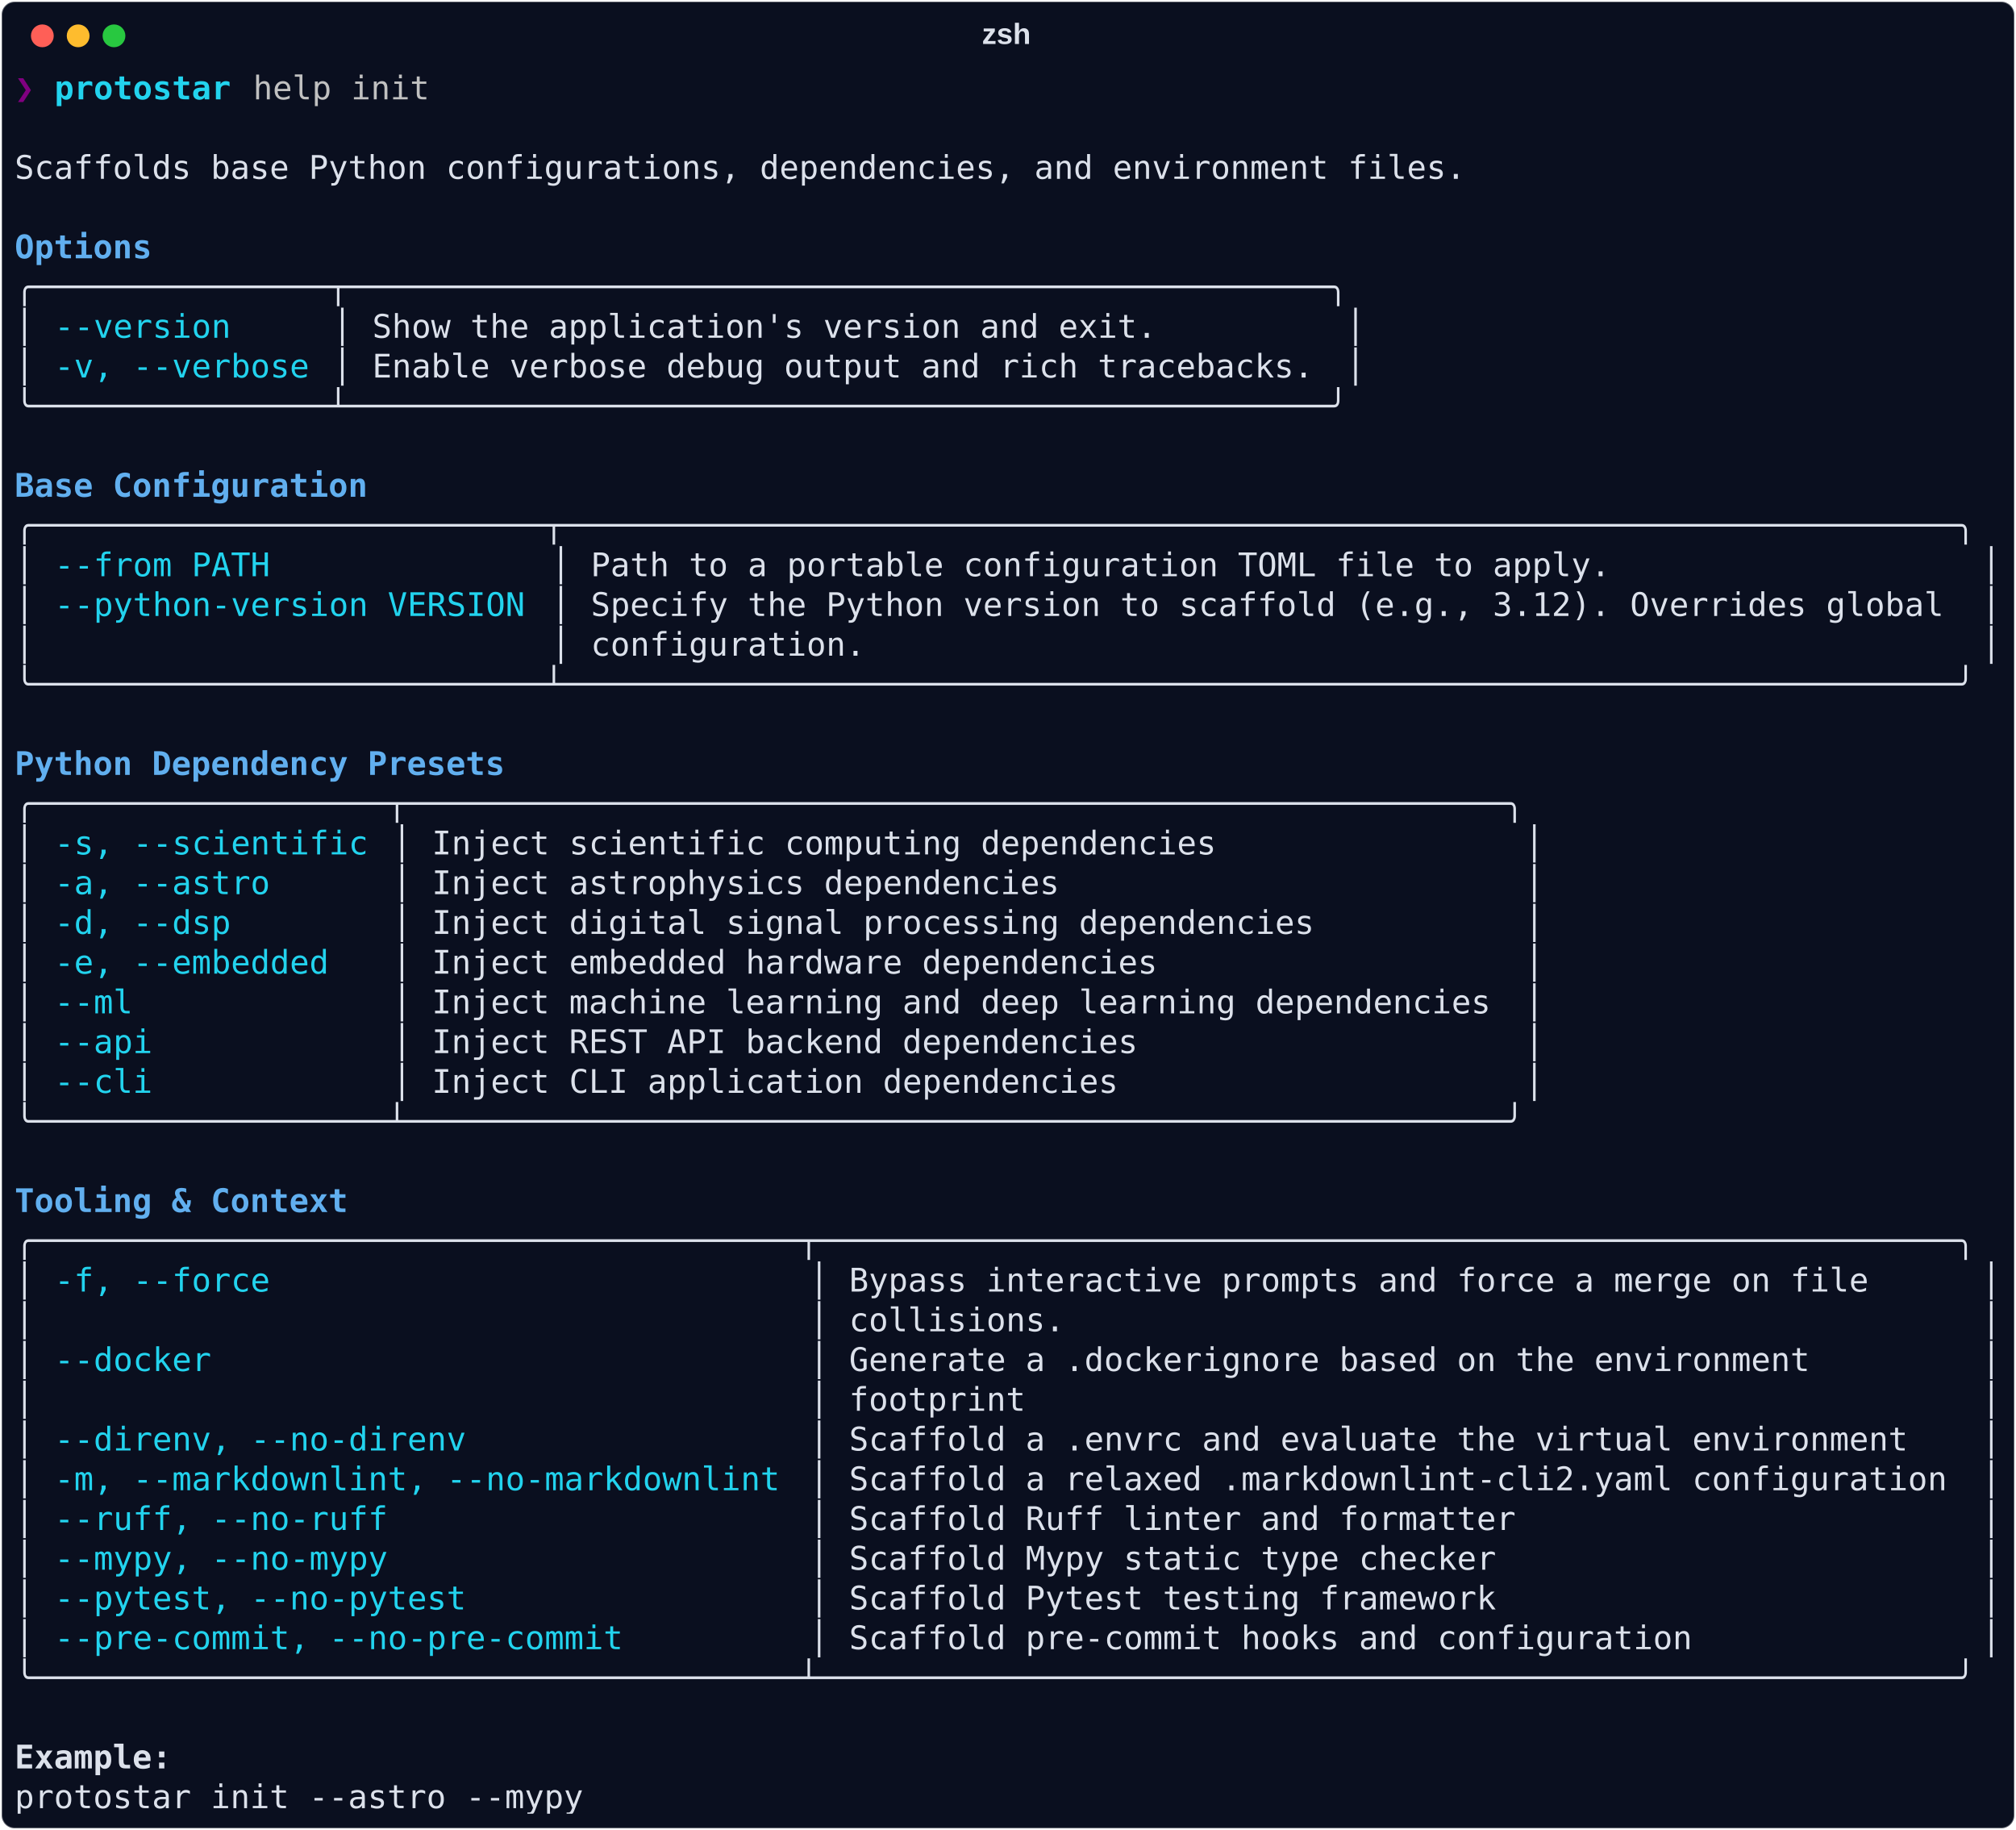
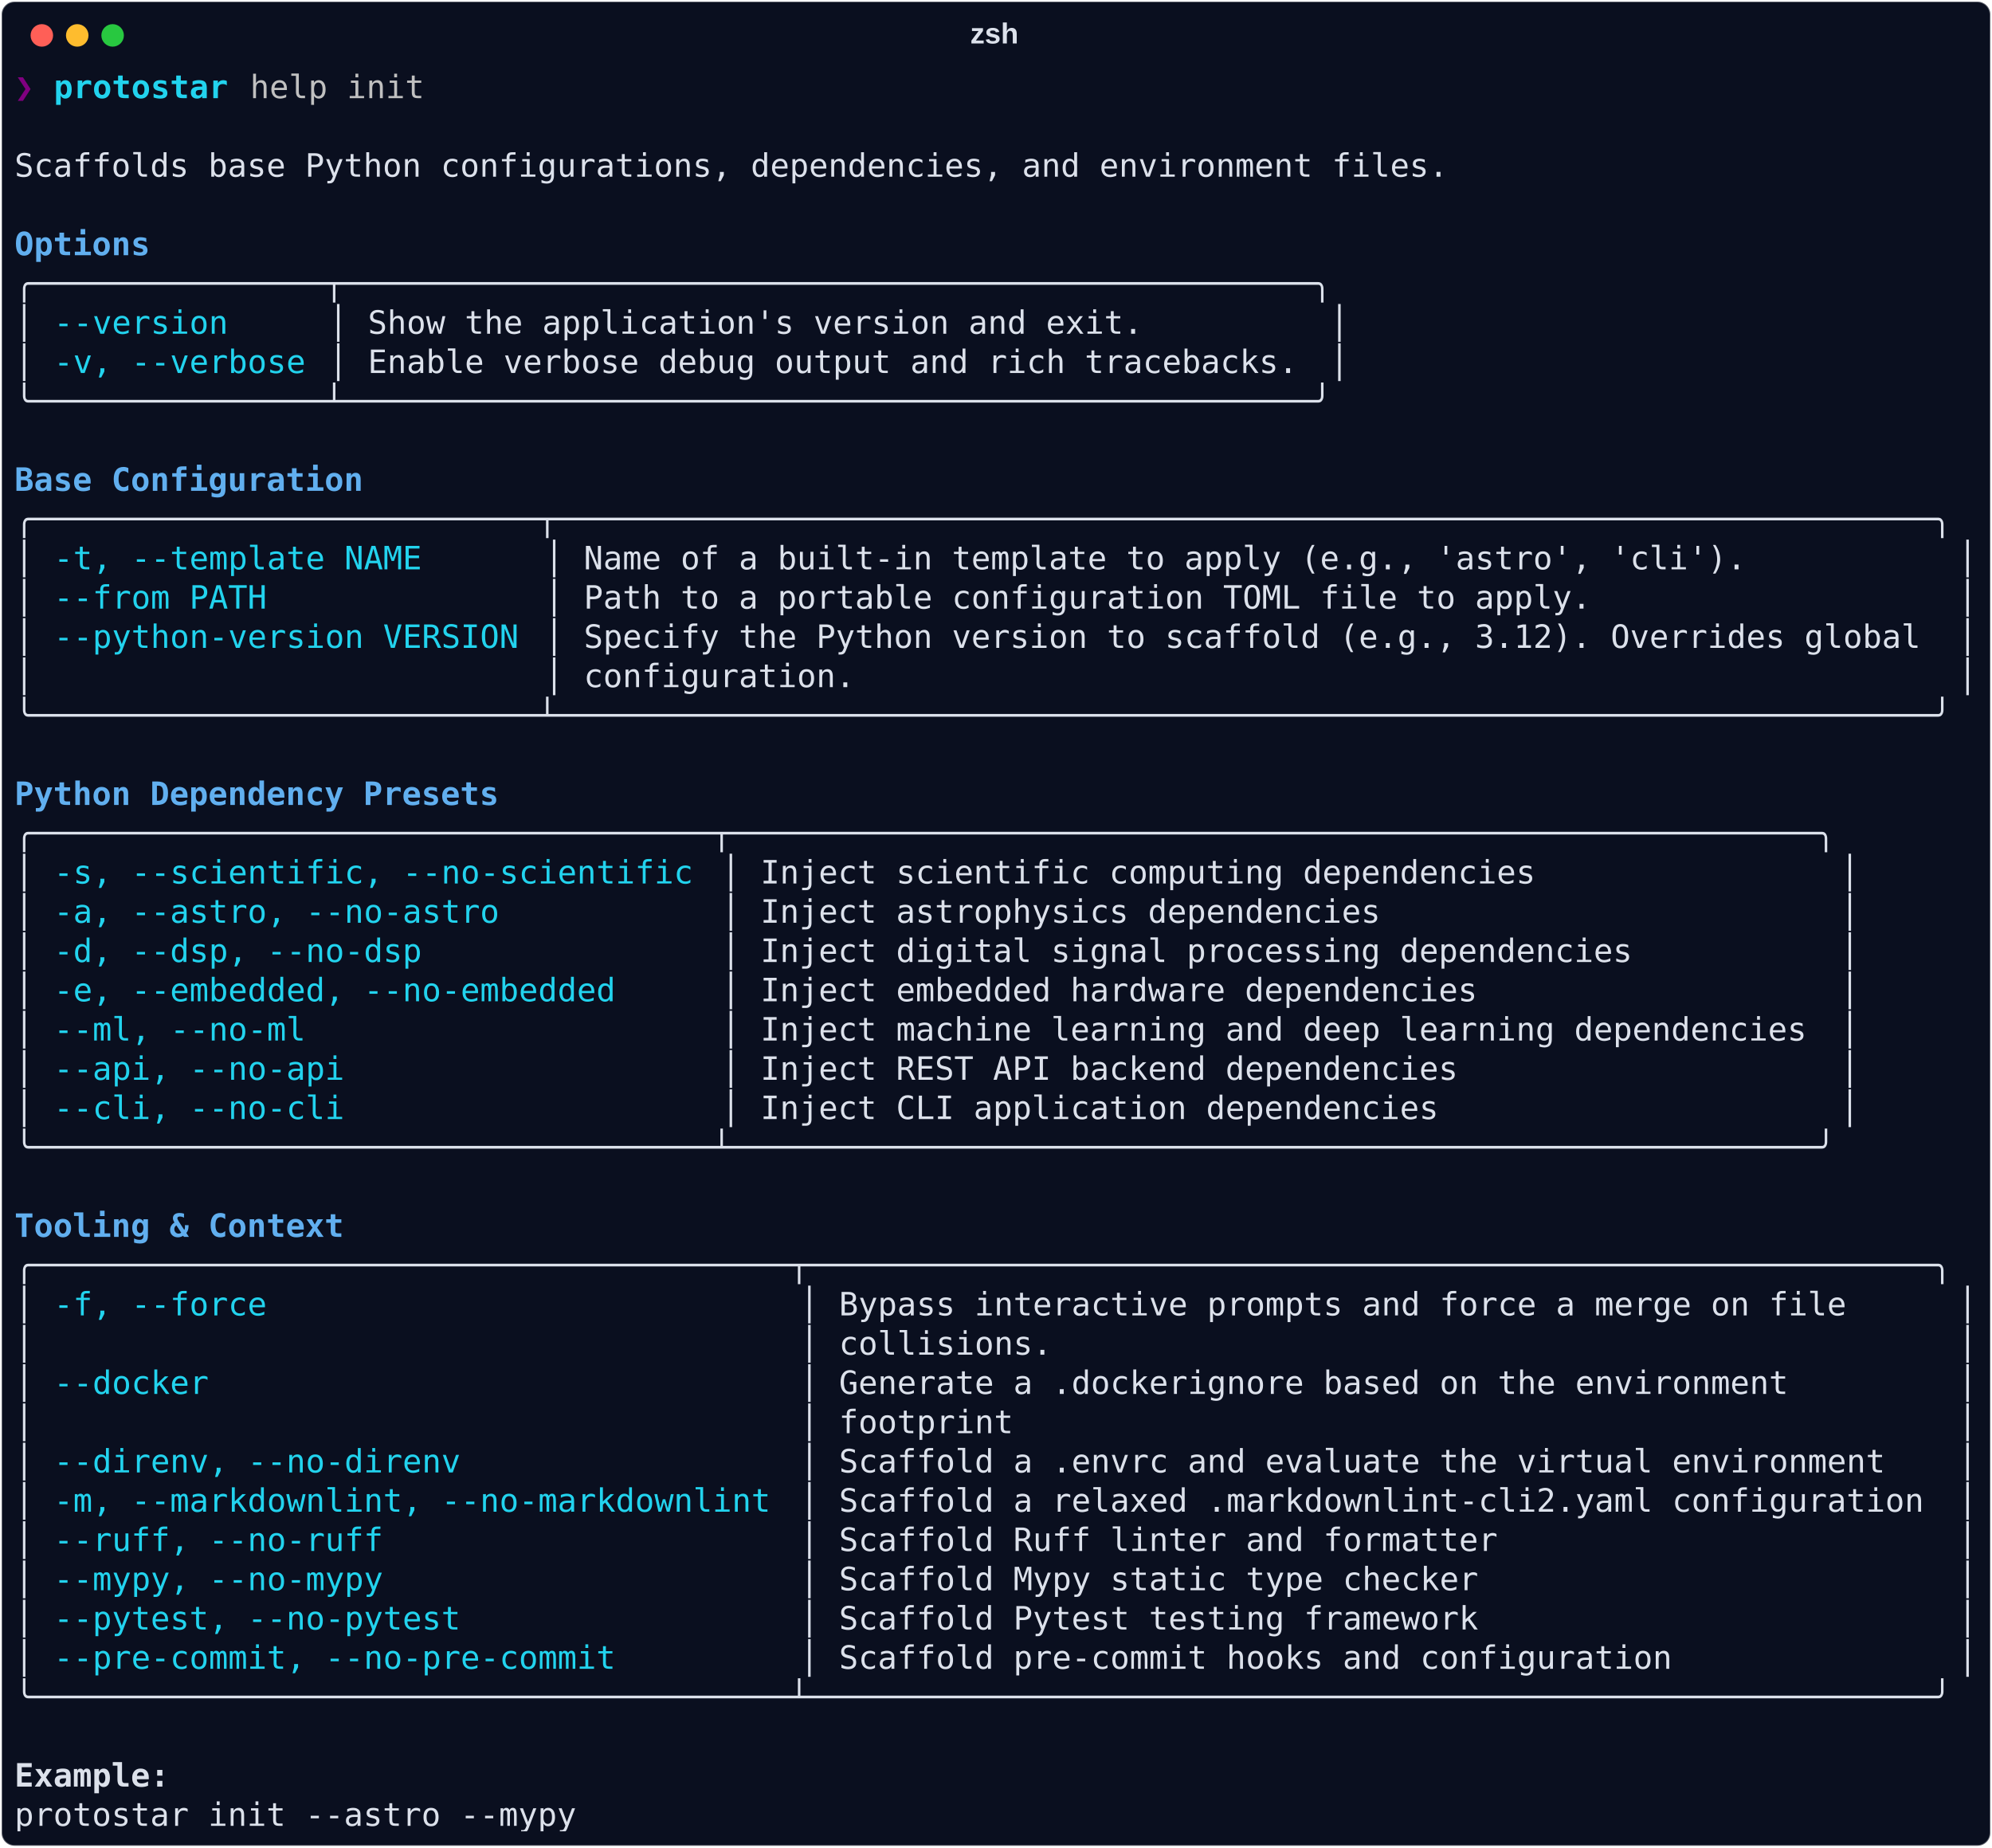
- <svg xmlns="http://www.w3.org/2000/svg" class="rich-terminal" viewBox="0 0 1238 1123.6">
+ <svg xmlns="http://www.w3.org/2000/svg" class="rich-terminal" viewBox="0 0 1238 1148.0">
  <style>

    @font-face {
        font-family: "Fira Code";
        src: local("FiraCode-Regular"),
                url("https://cdnjs.cloudflare.com/ajax/libs/firacode/6.2.0/woff2/FiraCode-Regular.woff2") format("woff2"),
                url("https://cdnjs.cloudflare.com/ajax/libs/firacode/6.2.0/woff/FiraCode-Regular.woff") format("woff");
        font-style: normal;
        font-weight: 400;
    }
    @font-face {
        font-family: "Fira Code";
        src: local("FiraCode-Bold"),
                url("https://cdnjs.cloudflare.com/ajax/libs/firacode/6.2.0/woff2/FiraCode-Bold.woff2") format("woff2"),
                url("https://cdnjs.cloudflare.com/ajax/libs/firacode/6.2.0/woff/FiraCode-Bold.woff") format("woff");
        font-style: bold;
        font-weight: 700;
    }

    .cli_init_help-matrix {
        font-family: Fira Code, monospace;
        font-size: 20px;
        line-height: 24.4px;
        font-variant-east-asian: full-width;
    }

    .cli_init_help-title {
        font-size: 18px;
        font-weight: bold;
        font-family: arial;
    }

    .cli_init_help-r1 { fill: #800080;font-weight: bold }
.cli_init_help-r2 { fill: #22d3ee;font-weight: bold }
.cli_init_help-r3 { fill: #c0c0c0 }
.cli_init_help-r4 { fill: #dce1eb }
.cli_init_help-r5 { fill: #61afef;font-weight: bold }
.cli_init_help-r6 { fill: #22d3ee }
.cli_init_help-r7 { fill: #dce1eb;font-weight: bold }
    </style>
  <defs>
    <clipPath id="cli_init_help-clip-terminal">
-       <rect x="0" y="0" width="1219.0" height="1072.6" />
+       <rect x="0" y="0" width="1219.0" height="1097.0" />
    </clipPath>
    <clipPath id="cli_init_help-line-0">
      <rect x="0" y="1.5" width="1220" height="24.65" />
    </clipPath>
    <clipPath id="cli_init_help-line-1">
      <rect x="0" y="25.9" width="1220" height="24.65" />
    </clipPath>
    <clipPath id="cli_init_help-line-2">
      <rect x="0" y="50.3" width="1220" height="24.65" />
    </clipPath>
    <clipPath id="cli_init_help-line-3">
      <rect x="0" y="74.7" width="1220" height="24.65" />
    </clipPath>
    <clipPath id="cli_init_help-line-4">
      <rect x="0" y="99.1" width="1220" height="24.65" />
    </clipPath>
    <clipPath id="cli_init_help-line-5">
      <rect x="0" y="123.5" width="1220" height="24.65" />
    </clipPath>
    <clipPath id="cli_init_help-line-6">
      <rect x="0" y="147.9" width="1220" height="24.65" />
    </clipPath>
    <clipPath id="cli_init_help-line-7">
      <rect x="0" y="172.3" width="1220" height="24.65" />
    </clipPath>
    <clipPath id="cli_init_help-line-8">
      <rect x="0" y="196.7" width="1220" height="24.65" />
    </clipPath>
    <clipPath id="cli_init_help-line-9">
      <rect x="0" y="221.1" width="1220" height="24.65" />
    </clipPath>
    <clipPath id="cli_init_help-line-10">
      <rect x="0" y="245.5" width="1220" height="24.65" />
    </clipPath>
    <clipPath id="cli_init_help-line-11">
      <rect x="0" y="269.9" width="1220" height="24.65" />
    </clipPath>
    <clipPath id="cli_init_help-line-12">
      <rect x="0" y="294.3" width="1220" height="24.65" />
    </clipPath>
    <clipPath id="cli_init_help-line-13">
      <rect x="0" y="318.7" width="1220" height="24.65" />
    </clipPath>
    <clipPath id="cli_init_help-line-14">
      <rect x="0" y="343.1" width="1220" height="24.65" />
    </clipPath>
    <clipPath id="cli_init_help-line-15">
      <rect x="0" y="367.5" width="1220" height="24.65" />
    </clipPath>
    <clipPath id="cli_init_help-line-16">
      <rect x="0" y="391.9" width="1220" height="24.65" />
    </clipPath>
    <clipPath id="cli_init_help-line-17">
      <rect x="0" y="416.3" width="1220" height="24.65" />
    </clipPath>
    <clipPath id="cli_init_help-line-18">
      <rect x="0" y="440.7" width="1220" height="24.65" />
    </clipPath>
    <clipPath id="cli_init_help-line-19">
      <rect x="0" y="465.1" width="1220" height="24.65" />
    </clipPath>
    <clipPath id="cli_init_help-line-20">
      <rect x="0" y="489.5" width="1220" height="24.65" />
    </clipPath>
    <clipPath id="cli_init_help-line-21">
      <rect x="0" y="513.9" width="1220" height="24.65" />
    </clipPath>
    <clipPath id="cli_init_help-line-22">
      <rect x="0" y="538.3" width="1220" height="24.65" />
    </clipPath>
    <clipPath id="cli_init_help-line-23">
      <rect x="0" y="562.7" width="1220" height="24.65" />
    </clipPath>
    <clipPath id="cli_init_help-line-24">
      <rect x="0" y="587.1" width="1220" height="24.65" />
    </clipPath>
    <clipPath id="cli_init_help-line-25">
      <rect x="0" y="611.5" width="1220" height="24.65" />
    </clipPath>
    <clipPath id="cli_init_help-line-26">
      <rect x="0" y="635.9" width="1220" height="24.65" />
    </clipPath>
    <clipPath id="cli_init_help-line-27">
      <rect x="0" y="660.3" width="1220" height="24.65" />
    </clipPath>
    <clipPath id="cli_init_help-line-28">
      <rect x="0" y="684.7" width="1220" height="24.65" />
    </clipPath>
    <clipPath id="cli_init_help-line-29">
      <rect x="0" y="709.1" width="1220" height="24.65" />
    </clipPath>
    <clipPath id="cli_init_help-line-30">
      <rect x="0" y="733.5" width="1220" height="24.65" />
    </clipPath>
    <clipPath id="cli_init_help-line-31">
      <rect x="0" y="757.9" width="1220" height="24.65" />
    </clipPath>
    <clipPath id="cli_init_help-line-32">
      <rect x="0" y="782.3" width="1220" height="24.65" />
    </clipPath>
    <clipPath id="cli_init_help-line-33">
      <rect x="0" y="806.7" width="1220" height="24.65" />
    </clipPath>
    <clipPath id="cli_init_help-line-34">
      <rect x="0" y="831.1" width="1220" height="24.65" />
    </clipPath>
    <clipPath id="cli_init_help-line-35">
      <rect x="0" y="855.5" width="1220" height="24.65" />
    </clipPath>
    <clipPath id="cli_init_help-line-36">
      <rect x="0" y="879.9" width="1220" height="24.65" />
    </clipPath>
    <clipPath id="cli_init_help-line-37">
      <rect x="0" y="904.3" width="1220" height="24.65" />
    </clipPath>
    <clipPath id="cli_init_help-line-38">
      <rect x="0" y="928.7" width="1220" height="24.65" />
    </clipPath>
    <clipPath id="cli_init_help-line-39">
      <rect x="0" y="953.1" width="1220" height="24.65" />
    </clipPath>
    <clipPath id="cli_init_help-line-40">
      <rect x="0" y="977.5" width="1220" height="24.65" />
    </clipPath>
    <clipPath id="cli_init_help-line-41">
      <rect x="0" y="1001.9" width="1220" height="24.65" />
    </clipPath>
    <clipPath id="cli_init_help-line-42">
      <rect x="0" y="1026.3" width="1220" height="24.65" />
    </clipPath>
+     <clipPath id="cli_init_help-line-43">
+       <rect x="0" y="1050.7" width="1220" height="24.65" />
+     </clipPath>
  </defs>
-   <rect fill="#0a0f1f" stroke="rgba(255,255,255,0.35)" stroke-width="1" x="1" y="1" width="1236" height="1121.6" rx="8" />
+   <rect fill="#0a0f1f" stroke="rgba(255,255,255,0.35)" stroke-width="1" x="1" y="1" width="1236" height="1146" rx="8" />
  <text class="cli_init_help-title" fill="#dce1eb" text-anchor="middle" x="618" y="27">zsh</text>
  <g transform="translate(26,22)">
    <circle cx="0" cy="0" r="7" fill="#ff5f57" />
    <circle cx="22" cy="0" r="7" fill="#febc2e" />
    <circle cx="44" cy="0" r="7" fill="#28c840" />
  </g>
  <g transform="translate(9, 41)" clip-path="url(#cli_init_help-clip-terminal)">
    <g class="cli_init_help-matrix">
      <text class="cli_init_help-r1" x="0" y="20" textLength="24.4" clip-path="url(#cli_init_help-line-0)">❯ </text>
      <text class="cli_init_help-r2" x="24.4" y="20" textLength="122" clip-path="url(#cli_init_help-line-0)">protostar </text>
      <text class="cli_init_help-r3" x="146.4" y="20" textLength="109.8" clip-path="url(#cli_init_help-line-0)">help init</text>
      <text class="cli_init_help-r4" x="1220" y="20" textLength="12.2" clip-path="url(#cli_init_help-line-0)">
</text>
      <text class="cli_init_help-r4" x="1220" y="44.4" textLength="12.2" clip-path="url(#cli_init_help-line-1)">
</text>
      <text class="cli_init_help-r4" x="0" y="68.8" textLength="902.8" clip-path="url(#cli_init_help-line-2)">Scaffolds base Python configurations, dependencies, and environment files.</text>
      <text class="cli_init_help-r4" x="1220" y="68.8" textLength="12.2" clip-path="url(#cli_init_help-line-2)">
</text>
      <text class="cli_init_help-r4" x="1220" y="93.2" textLength="12.2" clip-path="url(#cli_init_help-line-3)">
</text>
      <text class="cli_init_help-r5" x="0" y="117.6" textLength="829.6" clip-path="url(#cli_init_help-line-4)">Options                                                             </text>
      <text class="cli_init_help-r4" x="1220" y="117.6" textLength="12.2" clip-path="url(#cli_init_help-line-4)">
</text>
      <text class="cli_init_help-r4" x="0" y="142" textLength="829.6" clip-path="url(#cli_init_help-line-5)">╭───────────────┬──────────────────────────────────────────────────╮</text>
      <text class="cli_init_help-r4" x="1220" y="142" textLength="12.2" clip-path="url(#cli_init_help-line-5)">
</text>
      <text class="cli_init_help-r4" x="0" y="166.4" textLength="12.2" clip-path="url(#cli_init_help-line-6)">│</text>
      <text class="cli_init_help-r6" x="24.4" y="166.4" textLength="158.6" clip-path="url(#cli_init_help-line-6)">--version    </text>
      <text class="cli_init_help-r4" x="195.2" y="166.4" textLength="12.2" clip-path="url(#cli_init_help-line-6)">│</text>
      <text class="cli_init_help-r4" x="219.6" y="166.4" textLength="585.6" clip-path="url(#cli_init_help-line-6)">Show the application's version and exit.        </text>
      <text class="cli_init_help-r4" x="817.4" y="166.4" textLength="12.2" clip-path="url(#cli_init_help-line-6)">│</text>
      <text class="cli_init_help-r4" x="1220" y="166.4" textLength="12.2" clip-path="url(#cli_init_help-line-6)">
</text>
      <text class="cli_init_help-r4" x="0" y="190.8" textLength="12.2" clip-path="url(#cli_init_help-line-7)">│</text>
      <text class="cli_init_help-r6" x="24.4" y="190.8" textLength="158.6" clip-path="url(#cli_init_help-line-7)">-v, --verbose</text>
      <text class="cli_init_help-r4" x="195.2" y="190.8" textLength="12.2" clip-path="url(#cli_init_help-line-7)">│</text>
      <text class="cli_init_help-r4" x="219.6" y="190.8" textLength="585.6" clip-path="url(#cli_init_help-line-7)">Enable verbose debug output and rich tracebacks.</text>
      <text class="cli_init_help-r4" x="817.4" y="190.8" textLength="12.2" clip-path="url(#cli_init_help-line-7)">│</text>
      <text class="cli_init_help-r4" x="1220" y="190.8" textLength="12.2" clip-path="url(#cli_init_help-line-7)">
</text>
      <text class="cli_init_help-r4" x="0" y="215.2" textLength="829.6" clip-path="url(#cli_init_help-line-8)">╰───────────────┴──────────────────────────────────────────────────╯</text>
      <text class="cli_init_help-r4" x="1220" y="215.2" textLength="12.2" clip-path="url(#cli_init_help-line-8)">
</text>
      <text class="cli_init_help-r4" x="1220" y="239.6" textLength="12.2" clip-path="url(#cli_init_help-line-9)">
</text>
      <text class="cli_init_help-r5" x="0" y="264" textLength="1220" clip-path="url(#cli_init_help-line-10)">Base Configuration                                                                                  </text>
      <text class="cli_init_help-r4" x="1220" y="264" textLength="12.2" clip-path="url(#cli_init_help-line-10)">
</text>
      <text class="cli_init_help-r4" x="0" y="288.4" textLength="1220" clip-path="url(#cli_init_help-line-11)">╭──────────────────────────┬───────────────────────────────────────────────────────────────────────╮</text>
      <text class="cli_init_help-r4" x="1220" y="288.4" textLength="12.2" clip-path="url(#cli_init_help-line-11)">
</text>
      <text class="cli_init_help-r4" x="0" y="312.8" textLength="12.2" clip-path="url(#cli_init_help-line-12)">│</text>
-       <text class="cli_init_help-r6" x="24.4" y="312.8" textLength="292.8" clip-path="url(#cli_init_help-line-12)">--from PATH             </text>
+       <text class="cli_init_help-r6" x="24.4" y="312.8" textLength="292.8" clip-path="url(#cli_init_help-line-12)">-t, --template NAME     </text>
      <text class="cli_init_help-r4" x="329.4" y="312.8" textLength="12.2" clip-path="url(#cli_init_help-line-12)">│</text>
-       <text class="cli_init_help-r4" x="353.8" y="312.8" textLength="841.8" clip-path="url(#cli_init_help-line-12)">Path to a portable configuration TOML file to apply.                 </text>
+       <text class="cli_init_help-r4" x="353.8" y="312.8" textLength="841.8" clip-path="url(#cli_init_help-line-12)">Name of a built-in template to apply (e.g., 'astro', 'cli').         </text>
      <text class="cli_init_help-r4" x="1207.8" y="312.8" textLength="12.2" clip-path="url(#cli_init_help-line-12)">│</text>
      <text class="cli_init_help-r4" x="1220" y="312.8" textLength="12.2" clip-path="url(#cli_init_help-line-12)">
</text>
      <text class="cli_init_help-r4" x="0" y="337.2" textLength="12.2" clip-path="url(#cli_init_help-line-13)">│</text>
-       <text class="cli_init_help-r6" x="24.4" y="337.2" textLength="292.8" clip-path="url(#cli_init_help-line-13)">--python-version VERSION</text>
+       <text class="cli_init_help-r6" x="24.4" y="337.2" textLength="292.8" clip-path="url(#cli_init_help-line-13)">--from PATH             </text>
      <text class="cli_init_help-r4" x="329.4" y="337.2" textLength="12.2" clip-path="url(#cli_init_help-line-13)">│</text>
-       <text class="cli_init_help-r4" x="353.8" y="337.2" textLength="841.8" clip-path="url(#cli_init_help-line-13)">Specify the Python version to scaffold (e.g., 3.12). Overrides global</text>
+       <text class="cli_init_help-r4" x="353.8" y="337.2" textLength="841.8" clip-path="url(#cli_init_help-line-13)">Path to a portable configuration TOML file to apply.                 </text>
      <text class="cli_init_help-r4" x="1207.8" y="337.2" textLength="12.2" clip-path="url(#cli_init_help-line-13)">│</text>
      <text class="cli_init_help-r4" x="1220" y="337.2" textLength="12.2" clip-path="url(#cli_init_help-line-13)">
</text>
      <text class="cli_init_help-r4" x="0" y="361.6" textLength="12.2" clip-path="url(#cli_init_help-line-14)">│</text>
+       <text class="cli_init_help-r6" x="24.4" y="361.6" textLength="292.8" clip-path="url(#cli_init_help-line-14)">--python-version VERSION</text>
      <text class="cli_init_help-r4" x="329.4" y="361.6" textLength="12.2" clip-path="url(#cli_init_help-line-14)">│</text>
-       <text class="cli_init_help-r4" x="353.8" y="361.6" textLength="841.8" clip-path="url(#cli_init_help-line-14)">configuration.                                                       </text>
+       <text class="cli_init_help-r4" x="353.8" y="361.6" textLength="841.8" clip-path="url(#cli_init_help-line-14)">Specify the Python version to scaffold (e.g., 3.12). Overrides global</text>
      <text class="cli_init_help-r4" x="1207.8" y="361.6" textLength="12.2" clip-path="url(#cli_init_help-line-14)">│</text>
      <text class="cli_init_help-r4" x="1220" y="361.6" textLength="12.2" clip-path="url(#cli_init_help-line-14)">
</text>
-       <text class="cli_init_help-r4" x="0" y="386" textLength="1220" clip-path="url(#cli_init_help-line-15)">╰──────────────────────────┴───────────────────────────────────────────────────────────────────────╯</text>
+       <text class="cli_init_help-r4" x="0" y="386" textLength="12.2" clip-path="url(#cli_init_help-line-15)">│</text>
+       <text class="cli_init_help-r4" x="329.4" y="386" textLength="12.2" clip-path="url(#cli_init_help-line-15)">│</text>
+       <text class="cli_init_help-r4" x="353.8" y="386" textLength="841.8" clip-path="url(#cli_init_help-line-15)">configuration.                                                       </text>
+       <text class="cli_init_help-r4" x="1207.8" y="386" textLength="12.2" clip-path="url(#cli_init_help-line-15)">│</text>
      <text class="cli_init_help-r4" x="1220" y="386" textLength="12.2" clip-path="url(#cli_init_help-line-15)">
</text>
+       <text class="cli_init_help-r4" x="0" y="410.4" textLength="1220" clip-path="url(#cli_init_help-line-16)">╰──────────────────────────┴───────────────────────────────────────────────────────────────────────╯</text>
      <text class="cli_init_help-r4" x="1220" y="410.4" textLength="12.2" clip-path="url(#cli_init_help-line-16)">
</text>
-       <text class="cli_init_help-r5" x="0" y="434.8" textLength="939.4" clip-path="url(#cli_init_help-line-17)">Python Dependency Presets                                                    </text>
      <text class="cli_init_help-r4" x="1220" y="434.8" textLength="12.2" clip-path="url(#cli_init_help-line-17)">
</text>
-       <text class="cli_init_help-r4" x="0" y="459.2" textLength="939.4" clip-path="url(#cli_init_help-line-18)">╭──────────────────┬────────────────────────────────────────────────────────╮</text>
+       <text class="cli_init_help-r5" x="0" y="459.2" textLength="1146.8" clip-path="url(#cli_init_help-line-18)">Python Dependency Presets                                                                     </text>
      <text class="cli_init_help-r4" x="1220" y="459.2" textLength="12.2" clip-path="url(#cli_init_help-line-18)">
</text>
-       <text class="cli_init_help-r4" x="0" y="483.6" textLength="12.2" clip-path="url(#cli_init_help-line-19)">│</text>
-       <text class="cli_init_help-r6" x="24.4" y="483.6" textLength="195.2" clip-path="url(#cli_init_help-line-19)">-s, --scientific</text>
-       <text class="cli_init_help-r4" x="231.8" y="483.6" textLength="12.2" clip-path="url(#cli_init_help-line-19)">│</text>
-       <text class="cli_init_help-r4" x="256.2" y="483.6" textLength="658.8" clip-path="url(#cli_init_help-line-19)">Inject scientific computing dependencies              </text>
-       <text class="cli_init_help-r4" x="927.2" y="483.6" textLength="12.2" clip-path="url(#cli_init_help-line-19)">│</text>
+       <text class="cli_init_help-r4" x="0" y="483.6" textLength="1146.8" clip-path="url(#cli_init_help-line-19)">╭───────────────────────────────────┬────────────────────────────────────────────────────────╮</text>
      <text class="cli_init_help-r4" x="1220" y="483.6" textLength="12.2" clip-path="url(#cli_init_help-line-19)">
</text>
      <text class="cli_init_help-r4" x="0" y="508" textLength="12.2" clip-path="url(#cli_init_help-line-20)">│</text>
-       <text class="cli_init_help-r6" x="24.4" y="508" textLength="195.2" clip-path="url(#cli_init_help-line-20)">-a, --astro     </text>
-       <text class="cli_init_help-r4" x="231.8" y="508" textLength="12.2" clip-path="url(#cli_init_help-line-20)">│</text>
-       <text class="cli_init_help-r4" x="256.2" y="508" textLength="658.8" clip-path="url(#cli_init_help-line-20)">Inject astrophysics dependencies                      </text>
-       <text class="cli_init_help-r4" x="927.2" y="508" textLength="12.2" clip-path="url(#cli_init_help-line-20)">│</text>
+       <text class="cli_init_help-r6" x="24.4" y="508" textLength="402.6" clip-path="url(#cli_init_help-line-20)">-s, --scientific, --no-scientific</text>
+       <text class="cli_init_help-r4" x="439.2" y="508" textLength="12.2" clip-path="url(#cli_init_help-line-20)">│</text>
+       <text class="cli_init_help-r4" x="463.6" y="508" textLength="658.8" clip-path="url(#cli_init_help-line-20)">Inject scientific computing dependencies              </text>
+       <text class="cli_init_help-r4" x="1134.6" y="508" textLength="12.2" clip-path="url(#cli_init_help-line-20)">│</text>
      <text class="cli_init_help-r4" x="1220" y="508" textLength="12.2" clip-path="url(#cli_init_help-line-20)">
</text>
      <text class="cli_init_help-r4" x="0" y="532.4" textLength="12.2" clip-path="url(#cli_init_help-line-21)">│</text>
-       <text class="cli_init_help-r6" x="24.4" y="532.4" textLength="195.2" clip-path="url(#cli_init_help-line-21)">-d, --dsp       </text>
-       <text class="cli_init_help-r4" x="231.8" y="532.4" textLength="12.2" clip-path="url(#cli_init_help-line-21)">│</text>
-       <text class="cli_init_help-r4" x="256.2" y="532.4" textLength="658.8" clip-path="url(#cli_init_help-line-21)">Inject digital signal processing dependencies         </text>
-       <text class="cli_init_help-r4" x="927.2" y="532.4" textLength="12.2" clip-path="url(#cli_init_help-line-21)">│</text>
+       <text class="cli_init_help-r6" x="24.4" y="532.4" textLength="402.6" clip-path="url(#cli_init_help-line-21)">-a, --astro, --no-astro          </text>
+       <text class="cli_init_help-r4" x="439.2" y="532.4" textLength="12.2" clip-path="url(#cli_init_help-line-21)">│</text>
+       <text class="cli_init_help-r4" x="463.6" y="532.4" textLength="658.8" clip-path="url(#cli_init_help-line-21)">Inject astrophysics dependencies                      </text>
+       <text class="cli_init_help-r4" x="1134.6" y="532.4" textLength="12.2" clip-path="url(#cli_init_help-line-21)">│</text>
      <text class="cli_init_help-r4" x="1220" y="532.4" textLength="12.2" clip-path="url(#cli_init_help-line-21)">
</text>
      <text class="cli_init_help-r4" x="0" y="556.8" textLength="12.2" clip-path="url(#cli_init_help-line-22)">│</text>
-       <text class="cli_init_help-r6" x="24.4" y="556.8" textLength="195.2" clip-path="url(#cli_init_help-line-22)">-e, --embedded  </text>
-       <text class="cli_init_help-r4" x="231.8" y="556.8" textLength="12.2" clip-path="url(#cli_init_help-line-22)">│</text>
-       <text class="cli_init_help-r4" x="256.2" y="556.8" textLength="658.8" clip-path="url(#cli_init_help-line-22)">Inject embedded hardware dependencies                 </text>
-       <text class="cli_init_help-r4" x="927.2" y="556.8" textLength="12.2" clip-path="url(#cli_init_help-line-22)">│</text>
+       <text class="cli_init_help-r6" x="24.4" y="556.8" textLength="402.6" clip-path="url(#cli_init_help-line-22)">-d, --dsp, --no-dsp              </text>
+       <text class="cli_init_help-r4" x="439.2" y="556.8" textLength="12.2" clip-path="url(#cli_init_help-line-22)">│</text>
+       <text class="cli_init_help-r4" x="463.6" y="556.8" textLength="658.8" clip-path="url(#cli_init_help-line-22)">Inject digital signal processing dependencies         </text>
+       <text class="cli_init_help-r4" x="1134.6" y="556.8" textLength="12.2" clip-path="url(#cli_init_help-line-22)">│</text>
      <text class="cli_init_help-r4" x="1220" y="556.8" textLength="12.2" clip-path="url(#cli_init_help-line-22)">
</text>
      <text class="cli_init_help-r4" x="0" y="581.2" textLength="12.2" clip-path="url(#cli_init_help-line-23)">│</text>
-       <text class="cli_init_help-r6" x="24.4" y="581.2" textLength="195.2" clip-path="url(#cli_init_help-line-23)">--ml            </text>
-       <text class="cli_init_help-r4" x="231.8" y="581.2" textLength="12.2" clip-path="url(#cli_init_help-line-23)">│</text>
-       <text class="cli_init_help-r4" x="256.2" y="581.2" textLength="658.8" clip-path="url(#cli_init_help-line-23)">Inject machine learning and deep learning dependencies</text>
-       <text class="cli_init_help-r4" x="927.2" y="581.2" textLength="12.2" clip-path="url(#cli_init_help-line-23)">│</text>
+       <text class="cli_init_help-r6" x="24.4" y="581.2" textLength="402.6" clip-path="url(#cli_init_help-line-23)">-e, --embedded, --no-embedded    </text>
+       <text class="cli_init_help-r4" x="439.2" y="581.2" textLength="12.2" clip-path="url(#cli_init_help-line-23)">│</text>
+       <text class="cli_init_help-r4" x="463.6" y="581.2" textLength="658.8" clip-path="url(#cli_init_help-line-23)">Inject embedded hardware dependencies                 </text>
+       <text class="cli_init_help-r4" x="1134.6" y="581.2" textLength="12.2" clip-path="url(#cli_init_help-line-23)">│</text>
      <text class="cli_init_help-r4" x="1220" y="581.2" textLength="12.2" clip-path="url(#cli_init_help-line-23)">
</text>
      <text class="cli_init_help-r4" x="0" y="605.6" textLength="12.2" clip-path="url(#cli_init_help-line-24)">│</text>
-       <text class="cli_init_help-r6" x="24.4" y="605.6" textLength="195.2" clip-path="url(#cli_init_help-line-24)">--api           </text>
-       <text class="cli_init_help-r4" x="231.8" y="605.6" textLength="12.2" clip-path="url(#cli_init_help-line-24)">│</text>
-       <text class="cli_init_help-r4" x="256.2" y="605.6" textLength="658.8" clip-path="url(#cli_init_help-line-24)">Inject REST API backend dependencies                  </text>
-       <text class="cli_init_help-r4" x="927.2" y="605.6" textLength="12.2" clip-path="url(#cli_init_help-line-24)">│</text>
+       <text class="cli_init_help-r6" x="24.4" y="605.6" textLength="402.6" clip-path="url(#cli_init_help-line-24)">--ml, --no-ml                    </text>
+       <text class="cli_init_help-r4" x="439.2" y="605.6" textLength="12.2" clip-path="url(#cli_init_help-line-24)">│</text>
+       <text class="cli_init_help-r4" x="463.6" y="605.6" textLength="658.8" clip-path="url(#cli_init_help-line-24)">Inject machine learning and deep learning dependencies</text>
+       <text class="cli_init_help-r4" x="1134.6" y="605.6" textLength="12.2" clip-path="url(#cli_init_help-line-24)">│</text>
      <text class="cli_init_help-r4" x="1220" y="605.6" textLength="12.2" clip-path="url(#cli_init_help-line-24)">
</text>
      <text class="cli_init_help-r4" x="0" y="630" textLength="12.2" clip-path="url(#cli_init_help-line-25)">│</text>
-       <text class="cli_init_help-r6" x="24.4" y="630" textLength="195.2" clip-path="url(#cli_init_help-line-25)">--cli           </text>
-       <text class="cli_init_help-r4" x="231.8" y="630" textLength="12.2" clip-path="url(#cli_init_help-line-25)">│</text>
-       <text class="cli_init_help-r4" x="256.2" y="630" textLength="658.8" clip-path="url(#cli_init_help-line-25)">Inject CLI application dependencies                   </text>
-       <text class="cli_init_help-r4" x="927.2" y="630" textLength="12.2" clip-path="url(#cli_init_help-line-25)">│</text>
+       <text class="cli_init_help-r6" x="24.4" y="630" textLength="402.6" clip-path="url(#cli_init_help-line-25)">--api, --no-api                  </text>
+       <text class="cli_init_help-r4" x="439.2" y="630" textLength="12.2" clip-path="url(#cli_init_help-line-25)">│</text>
+       <text class="cli_init_help-r4" x="463.6" y="630" textLength="658.8" clip-path="url(#cli_init_help-line-25)">Inject REST API backend dependencies                  </text>
+       <text class="cli_init_help-r4" x="1134.6" y="630" textLength="12.2" clip-path="url(#cli_init_help-line-25)">│</text>
      <text class="cli_init_help-r4" x="1220" y="630" textLength="12.2" clip-path="url(#cli_init_help-line-25)">
</text>
-       <text class="cli_init_help-r4" x="0" y="654.4" textLength="939.4" clip-path="url(#cli_init_help-line-26)">╰──────────────────┴────────────────────────────────────────────────────────╯</text>
+       <text class="cli_init_help-r4" x="0" y="654.4" textLength="12.2" clip-path="url(#cli_init_help-line-26)">│</text>
+       <text class="cli_init_help-r6" x="24.4" y="654.4" textLength="402.6" clip-path="url(#cli_init_help-line-26)">--cli, --no-cli                  </text>
+       <text class="cli_init_help-r4" x="439.2" y="654.4" textLength="12.2" clip-path="url(#cli_init_help-line-26)">│</text>
+       <text class="cli_init_help-r4" x="463.6" y="654.4" textLength="658.8" clip-path="url(#cli_init_help-line-26)">Inject CLI application dependencies                   </text>
+       <text class="cli_init_help-r4" x="1134.6" y="654.4" textLength="12.2" clip-path="url(#cli_init_help-line-26)">│</text>
      <text class="cli_init_help-r4" x="1220" y="654.4" textLength="12.2" clip-path="url(#cli_init_help-line-26)">
</text>
+       <text class="cli_init_help-r4" x="0" y="678.8" textLength="1146.8" clip-path="url(#cli_init_help-line-27)">╰───────────────────────────────────┴────────────────────────────────────────────────────────╯</text>
      <text class="cli_init_help-r4" x="1220" y="678.8" textLength="12.2" clip-path="url(#cli_init_help-line-27)">
</text>
-       <text class="cli_init_help-r5" x="0" y="703.2" textLength="1220" clip-path="url(#cli_init_help-line-28)">Tooling &amp; Context                                                                                   </text>
      <text class="cli_init_help-r4" x="1220" y="703.2" textLength="12.2" clip-path="url(#cli_init_help-line-28)">
</text>
-       <text class="cli_init_help-r4" x="0" y="727.6" textLength="1220" clip-path="url(#cli_init_help-line-29)">╭───────────────────────────────────────┬──────────────────────────────────────────────────────────╮</text>
+       <text class="cli_init_help-r5" x="0" y="727.6" textLength="1220" clip-path="url(#cli_init_help-line-29)">Tooling &amp; Context                                                                                   </text>
      <text class="cli_init_help-r4" x="1220" y="727.6" textLength="12.2" clip-path="url(#cli_init_help-line-29)">
</text>
-       <text class="cli_init_help-r4" x="0" y="752" textLength="12.2" clip-path="url(#cli_init_help-line-30)">│</text>
-       <text class="cli_init_help-r6" x="24.4" y="752" textLength="451.4" clip-path="url(#cli_init_help-line-30)">-f, --force                          </text>
-       <text class="cli_init_help-r4" x="488" y="752" textLength="12.2" clip-path="url(#cli_init_help-line-30)">│</text>
-       <text class="cli_init_help-r4" x="512.4" y="752" textLength="683.2" clip-path="url(#cli_init_help-line-30)">Bypass interactive prompts and force a merge on file    </text>
-       <text class="cli_init_help-r4" x="1207.8" y="752" textLength="12.2" clip-path="url(#cli_init_help-line-30)">│</text>
+       <text class="cli_init_help-r4" x="0" y="752" textLength="1220" clip-path="url(#cli_init_help-line-30)">╭───────────────────────────────────────┬──────────────────────────────────────────────────────────╮</text>
      <text class="cli_init_help-r4" x="1220" y="752" textLength="12.2" clip-path="url(#cli_init_help-line-30)">
</text>
      <text class="cli_init_help-r4" x="0" y="776.4" textLength="12.2" clip-path="url(#cli_init_help-line-31)">│</text>
+       <text class="cli_init_help-r6" x="24.4" y="776.4" textLength="451.4" clip-path="url(#cli_init_help-line-31)">-f, --force                          </text>
      <text class="cli_init_help-r4" x="488" y="776.4" textLength="12.2" clip-path="url(#cli_init_help-line-31)">│</text>
-       <text class="cli_init_help-r4" x="512.4" y="776.4" textLength="683.2" clip-path="url(#cli_init_help-line-31)">collisions.                                             </text>
+       <text class="cli_init_help-r4" x="512.4" y="776.4" textLength="683.2" clip-path="url(#cli_init_help-line-31)">Bypass interactive prompts and force a merge on file    </text>
      <text class="cli_init_help-r4" x="1207.8" y="776.4" textLength="12.2" clip-path="url(#cli_init_help-line-31)">│</text>
      <text class="cli_init_help-r4" x="1220" y="776.4" textLength="12.2" clip-path="url(#cli_init_help-line-31)">
</text>
      <text class="cli_init_help-r4" x="0" y="800.8" textLength="12.2" clip-path="url(#cli_init_help-line-32)">│</text>
-       <text class="cli_init_help-r6" x="24.4" y="800.8" textLength="451.4" clip-path="url(#cli_init_help-line-32)">--docker                             </text>
      <text class="cli_init_help-r4" x="488" y="800.8" textLength="12.2" clip-path="url(#cli_init_help-line-32)">│</text>
-       <text class="cli_init_help-r4" x="512.4" y="800.8" textLength="683.2" clip-path="url(#cli_init_help-line-32)">Generate a .dockerignore based on the environment       </text>
+       <text class="cli_init_help-r4" x="512.4" y="800.8" textLength="683.2" clip-path="url(#cli_init_help-line-32)">collisions.                                             </text>
      <text class="cli_init_help-r4" x="1207.8" y="800.8" textLength="12.2" clip-path="url(#cli_init_help-line-32)">│</text>
      <text class="cli_init_help-r4" x="1220" y="800.8" textLength="12.2" clip-path="url(#cli_init_help-line-32)">
</text>
      <text class="cli_init_help-r4" x="0" y="825.2" textLength="12.2" clip-path="url(#cli_init_help-line-33)">│</text>
+       <text class="cli_init_help-r6" x="24.4" y="825.2" textLength="451.4" clip-path="url(#cli_init_help-line-33)">--docker                             </text>
      <text class="cli_init_help-r4" x="488" y="825.2" textLength="12.2" clip-path="url(#cli_init_help-line-33)">│</text>
-       <text class="cli_init_help-r4" x="512.4" y="825.2" textLength="683.2" clip-path="url(#cli_init_help-line-33)">footprint                                               </text>
+       <text class="cli_init_help-r4" x="512.4" y="825.2" textLength="683.2" clip-path="url(#cli_init_help-line-33)">Generate a .dockerignore based on the environment       </text>
      <text class="cli_init_help-r4" x="1207.8" y="825.2" textLength="12.2" clip-path="url(#cli_init_help-line-33)">│</text>
      <text class="cli_init_help-r4" x="1220" y="825.2" textLength="12.2" clip-path="url(#cli_init_help-line-33)">
</text>
      <text class="cli_init_help-r4" x="0" y="849.6" textLength="12.2" clip-path="url(#cli_init_help-line-34)">│</text>
-       <text class="cli_init_help-r6" x="24.4" y="849.6" textLength="451.4" clip-path="url(#cli_init_help-line-34)">--direnv, --no-direnv                </text>
      <text class="cli_init_help-r4" x="488" y="849.6" textLength="12.2" clip-path="url(#cli_init_help-line-34)">│</text>
-       <text class="cli_init_help-r4" x="512.4" y="849.6" textLength="683.2" clip-path="url(#cli_init_help-line-34)">Scaffold a .envrc and evaluate the virtual environment  </text>
+       <text class="cli_init_help-r4" x="512.4" y="849.6" textLength="683.2" clip-path="url(#cli_init_help-line-34)">footprint                                               </text>
      <text class="cli_init_help-r4" x="1207.8" y="849.6" textLength="12.2" clip-path="url(#cli_init_help-line-34)">│</text>
      <text class="cli_init_help-r4" x="1220" y="849.6" textLength="12.2" clip-path="url(#cli_init_help-line-34)">
</text>
      <text class="cli_init_help-r4" x="0" y="874" textLength="12.2" clip-path="url(#cli_init_help-line-35)">│</text>
-       <text class="cli_init_help-r6" x="24.4" y="874" textLength="451.4" clip-path="url(#cli_init_help-line-35)">-m, --markdownlint, --no-markdownlint</text>
+       <text class="cli_init_help-r6" x="24.4" y="874" textLength="451.4" clip-path="url(#cli_init_help-line-35)">--direnv, --no-direnv                </text>
      <text class="cli_init_help-r4" x="488" y="874" textLength="12.2" clip-path="url(#cli_init_help-line-35)">│</text>
-       <text class="cli_init_help-r4" x="512.4" y="874" textLength="683.2" clip-path="url(#cli_init_help-line-35)">Scaffold a relaxed .markdownlint-cli2.yaml configuration</text>
+       <text class="cli_init_help-r4" x="512.4" y="874" textLength="683.2" clip-path="url(#cli_init_help-line-35)">Scaffold a .envrc and evaluate the virtual environment  </text>
      <text class="cli_init_help-r4" x="1207.8" y="874" textLength="12.2" clip-path="url(#cli_init_help-line-35)">│</text>
      <text class="cli_init_help-r4" x="1220" y="874" textLength="12.2" clip-path="url(#cli_init_help-line-35)">
</text>
      <text class="cli_init_help-r4" x="0" y="898.4" textLength="12.2" clip-path="url(#cli_init_help-line-36)">│</text>
-       <text class="cli_init_help-r6" x="24.4" y="898.4" textLength="451.4" clip-path="url(#cli_init_help-line-36)">--ruff, --no-ruff                    </text>
+       <text class="cli_init_help-r6" x="24.4" y="898.4" textLength="451.4" clip-path="url(#cli_init_help-line-36)">-m, --markdownlint, --no-markdownlint</text>
      <text class="cli_init_help-r4" x="488" y="898.4" textLength="12.2" clip-path="url(#cli_init_help-line-36)">│</text>
-       <text class="cli_init_help-r4" x="512.4" y="898.4" textLength="683.2" clip-path="url(#cli_init_help-line-36)">Scaffold Ruff linter and formatter                      </text>
+       <text class="cli_init_help-r4" x="512.4" y="898.4" textLength="683.2" clip-path="url(#cli_init_help-line-36)">Scaffold a relaxed .markdownlint-cli2.yaml configuration</text>
      <text class="cli_init_help-r4" x="1207.8" y="898.4" textLength="12.2" clip-path="url(#cli_init_help-line-36)">│</text>
      <text class="cli_init_help-r4" x="1220" y="898.4" textLength="12.2" clip-path="url(#cli_init_help-line-36)">
</text>
      <text class="cli_init_help-r4" x="0" y="922.8" textLength="12.2" clip-path="url(#cli_init_help-line-37)">│</text>
-       <text class="cli_init_help-r6" x="24.4" y="922.8" textLength="451.4" clip-path="url(#cli_init_help-line-37)">--mypy, --no-mypy                    </text>
+       <text class="cli_init_help-r6" x="24.4" y="922.8" textLength="451.4" clip-path="url(#cli_init_help-line-37)">--ruff, --no-ruff                    </text>
      <text class="cli_init_help-r4" x="488" y="922.8" textLength="12.2" clip-path="url(#cli_init_help-line-37)">│</text>
-       <text class="cli_init_help-r4" x="512.4" y="922.8" textLength="683.2" clip-path="url(#cli_init_help-line-37)">Scaffold Mypy static type checker                       </text>
+       <text class="cli_init_help-r4" x="512.4" y="922.8" textLength="683.2" clip-path="url(#cli_init_help-line-37)">Scaffold Ruff linter and formatter                      </text>
      <text class="cli_init_help-r4" x="1207.8" y="922.8" textLength="12.2" clip-path="url(#cli_init_help-line-37)">│</text>
      <text class="cli_init_help-r4" x="1220" y="922.8" textLength="12.2" clip-path="url(#cli_init_help-line-37)">
</text>
      <text class="cli_init_help-r4" x="0" y="947.2" textLength="12.2" clip-path="url(#cli_init_help-line-38)">│</text>
-       <text class="cli_init_help-r6" x="24.4" y="947.2" textLength="451.4" clip-path="url(#cli_init_help-line-38)">--pytest, --no-pytest                </text>
+       <text class="cli_init_help-r6" x="24.4" y="947.2" textLength="451.4" clip-path="url(#cli_init_help-line-38)">--mypy, --no-mypy                    </text>
      <text class="cli_init_help-r4" x="488" y="947.2" textLength="12.2" clip-path="url(#cli_init_help-line-38)">│</text>
-       <text class="cli_init_help-r4" x="512.4" y="947.2" textLength="683.2" clip-path="url(#cli_init_help-line-38)">Scaffold Pytest testing framework                       </text>
+       <text class="cli_init_help-r4" x="512.4" y="947.2" textLength="683.2" clip-path="url(#cli_init_help-line-38)">Scaffold Mypy static type checker                       </text>
      <text class="cli_init_help-r4" x="1207.8" y="947.2" textLength="12.2" clip-path="url(#cli_init_help-line-38)">│</text>
      <text class="cli_init_help-r4" x="1220" y="947.2" textLength="12.2" clip-path="url(#cli_init_help-line-38)">
</text>
      <text class="cli_init_help-r4" x="0" y="971.6" textLength="12.2" clip-path="url(#cli_init_help-line-39)">│</text>
-       <text class="cli_init_help-r6" x="24.4" y="971.6" textLength="451.4" clip-path="url(#cli_init_help-line-39)">--pre-commit, --no-pre-commit        </text>
+       <text class="cli_init_help-r6" x="24.4" y="971.6" textLength="451.4" clip-path="url(#cli_init_help-line-39)">--pytest, --no-pytest                </text>
      <text class="cli_init_help-r4" x="488" y="971.6" textLength="12.2" clip-path="url(#cli_init_help-line-39)">│</text>
-       <text class="cli_init_help-r4" x="512.4" y="971.6" textLength="683.2" clip-path="url(#cli_init_help-line-39)">Scaffold pre-commit hooks and configuration             </text>
+       <text class="cli_init_help-r4" x="512.4" y="971.6" textLength="683.2" clip-path="url(#cli_init_help-line-39)">Scaffold Pytest testing framework                       </text>
      <text class="cli_init_help-r4" x="1207.8" y="971.6" textLength="12.2" clip-path="url(#cli_init_help-line-39)">│</text>
      <text class="cli_init_help-r4" x="1220" y="971.6" textLength="12.2" clip-path="url(#cli_init_help-line-39)">
</text>
-       <text class="cli_init_help-r4" x="0" y="996" textLength="1220" clip-path="url(#cli_init_help-line-40)">╰───────────────────────────────────────┴──────────────────────────────────────────────────────────╯</text>
+       <text class="cli_init_help-r4" x="0" y="996" textLength="12.2" clip-path="url(#cli_init_help-line-40)">│</text>
+       <text class="cli_init_help-r6" x="24.4" y="996" textLength="451.4" clip-path="url(#cli_init_help-line-40)">--pre-commit, --no-pre-commit        </text>
+       <text class="cli_init_help-r4" x="488" y="996" textLength="12.2" clip-path="url(#cli_init_help-line-40)">│</text>
+       <text class="cli_init_help-r4" x="512.4" y="996" textLength="683.2" clip-path="url(#cli_init_help-line-40)">Scaffold pre-commit hooks and configuration             </text>
+       <text class="cli_init_help-r4" x="1207.8" y="996" textLength="12.2" clip-path="url(#cli_init_help-line-40)">│</text>
      <text class="cli_init_help-r4" x="1220" y="996" textLength="12.2" clip-path="url(#cli_init_help-line-40)">
</text>
+       <text class="cli_init_help-r4" x="0" y="1020.4" textLength="1220" clip-path="url(#cli_init_help-line-41)">╰───────────────────────────────────────┴──────────────────────────────────────────────────────────╯</text>
      <text class="cli_init_help-r4" x="1220" y="1020.4" textLength="12.2" clip-path="url(#cli_init_help-line-41)">
</text>
-       <text class="cli_init_help-r7" x="0" y="1044.8" textLength="97.6" clip-path="url(#cli_init_help-line-42)">Example:</text>
      <text class="cli_init_help-r4" x="1220" y="1044.8" textLength="12.2" clip-path="url(#cli_init_help-line-42)">
</text>
-       <text class="cli_init_help-r4" x="0" y="1069.2" textLength="378.2" clip-path="url(#cli_init_help-line-43)">  protostar init --astro --mypy</text>
+       <text class="cli_init_help-r7" x="0" y="1069.2" textLength="97.6" clip-path="url(#cli_init_help-line-43)">Example:</text>
      <text class="cli_init_help-r4" x="1220" y="1069.2" textLength="12.2" clip-path="url(#cli_init_help-line-43)">
+ </text>
+       <text class="cli_init_help-r4" x="0" y="1093.6" textLength="378.2" clip-path="url(#cli_init_help-line-44)">  protostar init --astro --mypy</text>
+       <text class="cli_init_help-r4" x="1220" y="1093.6" textLength="12.2" clip-path="url(#cli_init_help-line-44)">
</text>
    </g>
  </g>
</svg>
